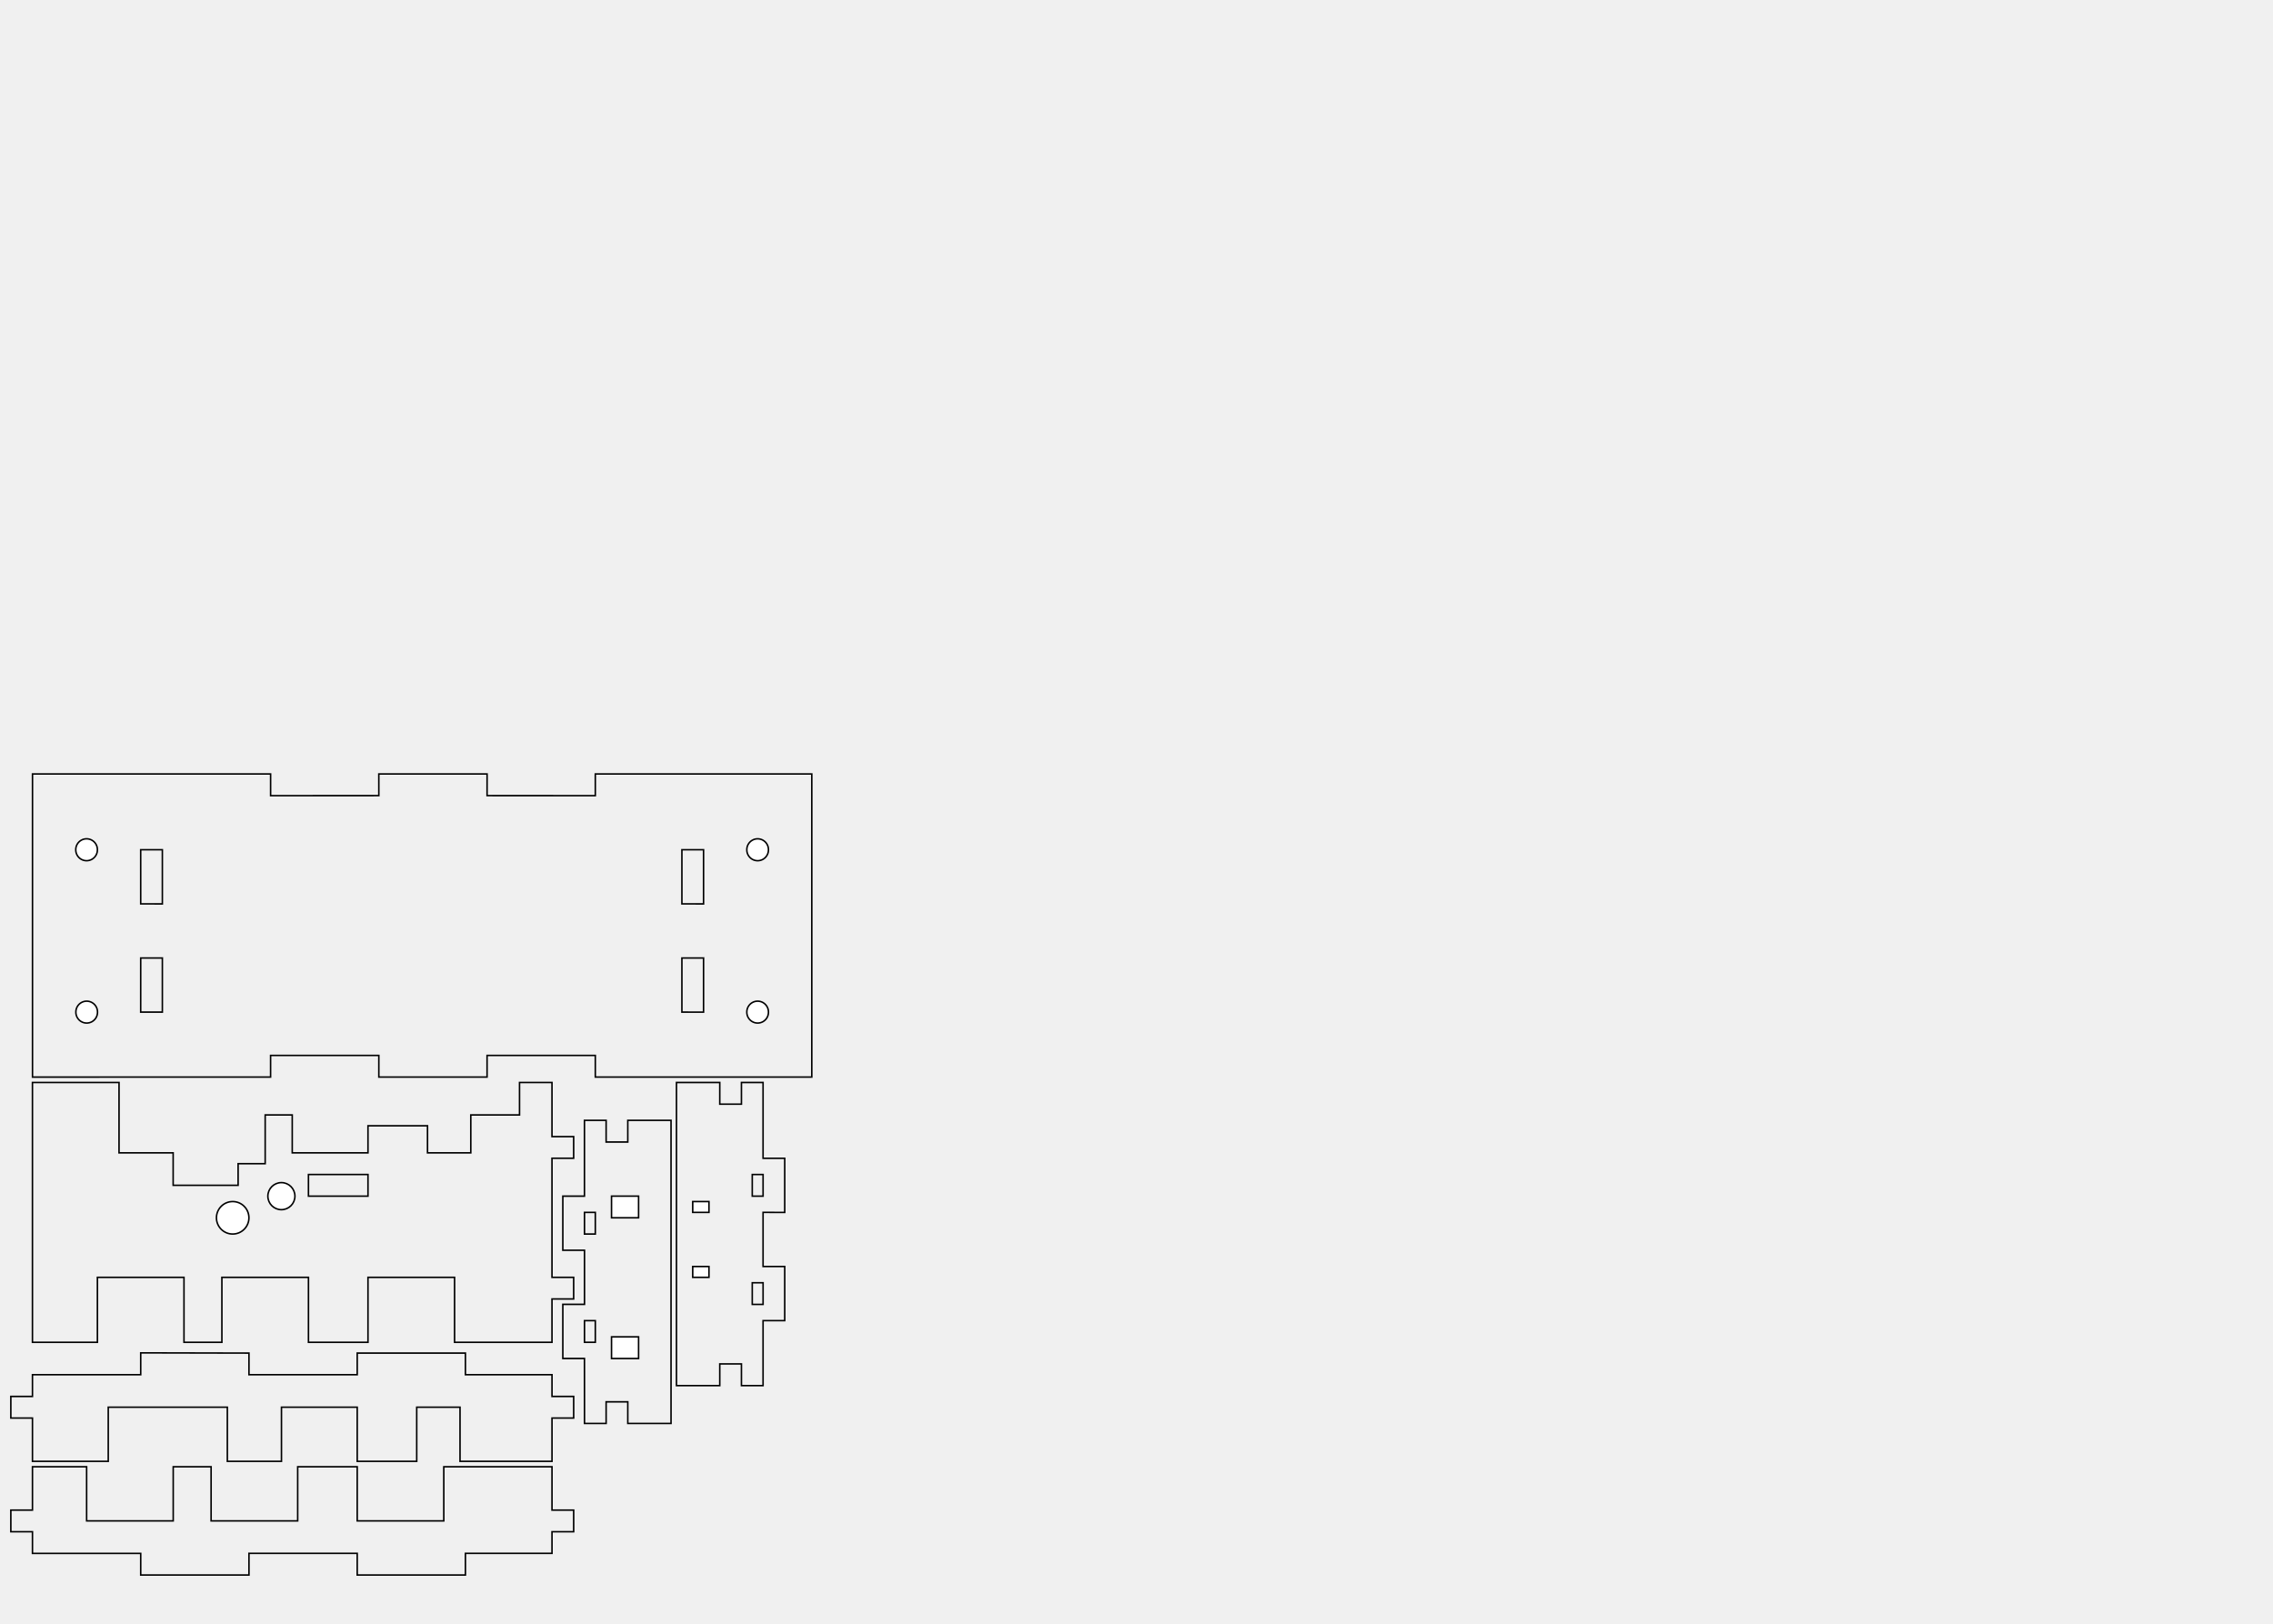
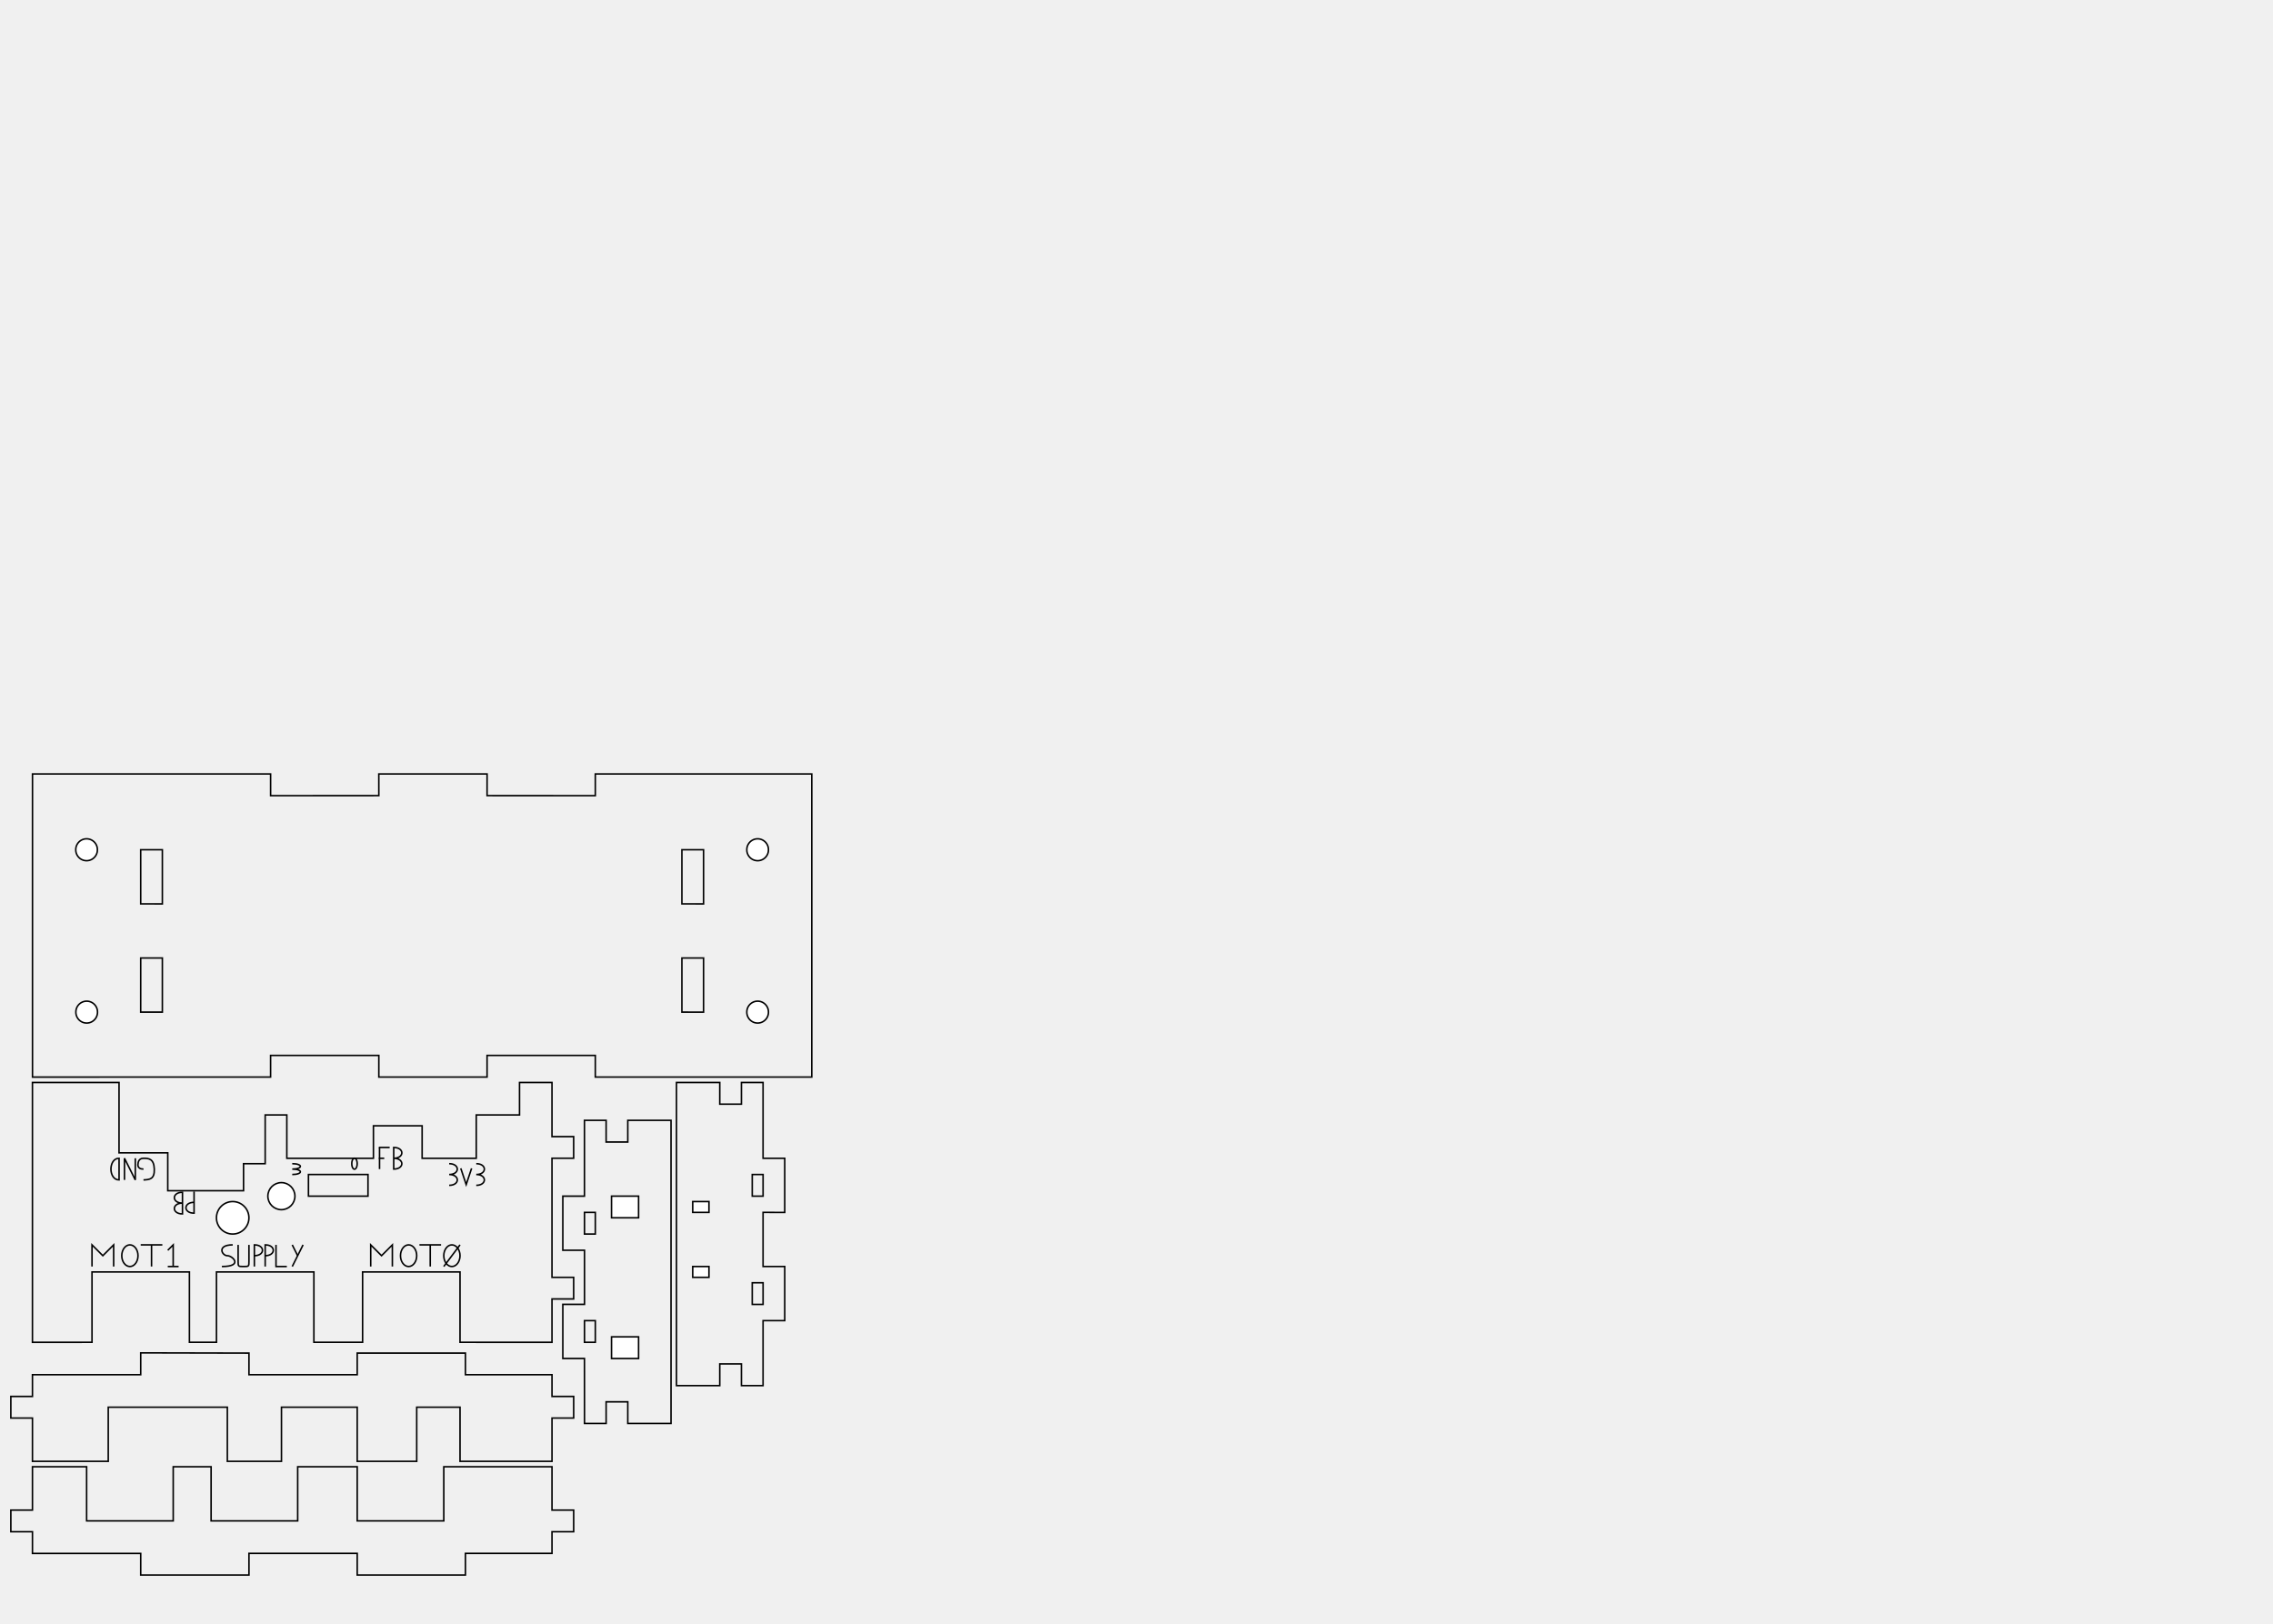
<svg xmlns="http://www.w3.org/2000/svg" width="1488.189" height="1062.992" id="svg2" version="1.0">
  <defs id="defs4">
    </defs>
-   <g id="layer1">
+   <g id="layer1" style="display:inline">
    <path style="fill:none;fill-rule:evenodd;stroke:#000000;stroke-width:1px;stroke-linecap:butt;stroke-linejoin:miter;stroke-opacity:1" d="M 21.276,506.691 L 177.171,506.691 L 177.171,520.875 L 248.029,520.862 L 248.016,506.691 L 318.909,506.691 L 318.895,520.862 L 389.761,520.875 L 389.761,506.691 L 531.498,506.691 L 531.493,705.114 L 389.761,705.114 L 389.761,690.941 L 318.895,690.941 L 318.895,705.114 L 248.029,705.114 L 248.029,690.941 L 177.163,690.941 L 177.163,705.114 L 21.276,705.123 L 21.276,506.691 z" id="path2449" />
    <path style="fill:none;fill-rule:evenodd;stroke:#000000;stroke-width:1px;stroke-linecap:butt;stroke-linejoin:miter;stroke-opacity:1" d="M 92.113,556.299 L 106.297,556.299 L 106.297,591.745 L 92.123,591.729 L 92.113,556.299 z" id="path2451" />
    <path style="fill:none;fill-rule:evenodd;stroke:#000000;stroke-width:1px;stroke-linecap:butt;stroke-linejoin:miter;stroke-opacity:1" d="M 92.123,627.162 L 106.297,627.147 L 106.297,662.582 L 92.113,662.582 L 92.123,627.162 z" id="path2453" />
    <path style="fill:none;fill-rule:evenodd;stroke:#000000;stroke-width:1px;stroke-linecap:butt;stroke-linejoin:miter;stroke-opacity:1" d="M 446.454,556.295 L 460.63,556.299 L 460.63,591.745 L 446.454,591.729 L 446.454,556.295 z" id="path2455" />
    <path style="fill:none;fill-rule:evenodd;stroke:#000000;stroke-width:1px;stroke-linecap:butt;stroke-linejoin:miter;stroke-opacity:1" d="M 446.454,627.162 L 460.63,627.147 L 460.627,662.595 L 446.456,662.582 L 446.454,627.162 z" id="path2457" />
    <path style="fill:#ffffff;stroke:#000000" id="path2459" d="M 545.669,177.165 A 7.087,7.087 0 1 1 531.496,177.165 A 7.087,7.087 0 1 1 545.669,177.165 z" transform="translate(-42.53466,379.1337)" />
    <path style="fill:#ffffff;stroke:#000000" id="path2461" d="M 545.669,177.165 A 7.087,7.087 0 1 1 531.496,177.165 A 7.087,7.087 0 1 1 545.669,177.165 z" transform="translate(-42.53466,485.4172)" />
    <path style="fill:#ffffff;stroke:#000000" id="path2463" d="M 545.669,177.165 A 7.087,7.087 0 1 1 531.496,177.165 A 7.087,7.087 0 1 1 545.669,177.165 z" transform="translate(-481.8247,485.4172)" />
    <path style="fill:#ffffff;stroke:#000000" id="path2465" d="M 545.669,177.165 A 7.087,7.087 0 1 1 531.496,177.165 A 7.087,7.087 0 1 1 545.669,177.165 z" transform="translate(-481.8926,379.1302)" />
-     <path style="fill:none;fill-rule:evenodd;stroke:#000000;stroke-width:1px;stroke-linecap:butt;stroke-linejoin:miter;stroke-opacity:1" d="M 92.125 885.656 L 92.125 899.969 L 21.25 899.969 L 21.25 914.188 L 7.094 914.188 L 7.094 928.344 L 21.25 928.344 L 21.25 956.656 L 70.875 956.656 L 70.875 921.219 L 148.844 921.219 L 148.844 956.656 L 184.281 956.656 L 184.281 921.219 L 233.875 921.219 L 233.875 956.656 L 272.844 956.656 L 272.844 921.219 L 301.188 921.219 L 301.188 956.656 L 361.406 956.656 L 361.406 928.344 L 375.594 928.344 L 375.594 914.188 L 361.406 914.188 L 361.406 899.969 L 304.719 899.969 L 304.719 885.812 L 233.875 885.812 L 233.875 899.969 L 163 899.969 L 163 885.812 L 92.125 885.656 z " id="path2467" />
-     <path style="fill:none;fill-rule:evenodd;stroke:#000000;stroke-width:1px;stroke-linecap:butt;stroke-linejoin:miter;stroke-opacity:1" d="M 21.25 960.219 L 21.25 988.594 L 7.094 988.594 L 7.094 1002.75 L 21.25 1002.75 L 21.25 1016.938 L 92.125 1016.938 L 92.125 1031.094 L 163 1031.094 L 163 1016.906 L 233.875 1016.906 L 233.875 1031.094 L 304.719 1031.094 L 304.719 1016.906 L 361.406 1016.906 L 361.406 1002.75 L 375.594 1002.75 L 375.594 988.594 L 361.406 988.594 L 361.406 960.219 L 290.562 960.219 L 290.562 995.656 L 233.875 995.656 L 233.875 960.219 L 194.906 960.219 L 194.906 995.656 L 138.219 995.656 L 138.219 960.219 L 113.406 960.219 L 113.406 995.656 L 106.312 995.656 L 56.719 995.656 L 56.719 960.219 L 21.25 960.219 z " id="path2469" />
-     <path style="fill:none;fill-rule:evenodd;stroke:#000000;stroke-width:1px;stroke-linecap:butt;stroke-linejoin:miter;stroke-opacity:1" d="M 21.241,708.654 L 21.241,878.748 L 63.773,878.748 L 63.773,836.217 L 120.46,836.217 L 120.46,878.748 L 145.273,878.748 L 145.273,836.217 L 201.96,836.217 L 201.96,878.748 L 240.929,878.748 L 240.929,836.217 L 297.616,836.217 L 297.616,878.748 L 361.398,878.748 L 361.398,850.373 L 375.585,850.373 L 375.585,836.217 L 361.398,836.217 L 361.398,758.248 L 375.585,758.248 L 375.585,744.092 L 361.398,744.092 L 361.398,708.654 L 340.148,708.654 L 340.148,729.904 L 308.241,729.904 L 308.241,754.717 L 279.898,754.717 L 279.898,736.998 L 240.929,736.998 L 240.929,754.717 L 191.335,754.717 L 191.335,729.904 L 173.617,729.904 L 173.617,761.81 L 155.898,761.81 L 155.898,775.967 L 113.367,775.967 L 113.367,754.717 L 77.929,754.717 L 77.929,708.654 L 21.241,708.654 z" id="path2595" />
+     <path style="fill:none;fill-rule:evenodd;stroke:#000000;stroke-width:1px;stroke-linecap:butt;stroke-linejoin:miter;stroke-opacity:1" d="M 92.125,885.656 L 92.125,899.969 L 21.25,899.969 L 21.25,914.188 L 7.094,914.188 L 7.094,928.344 L 21.25,928.344 L 21.25,956.656 L 70.875,956.656 L 70.875,921.219 L 148.844,921.219 L 148.844,956.656 L 184.281,956.656 L 184.281,921.219 L 233.875,921.219 L 233.875,956.656 L 272.844,956.656 L 272.844,921.219 L 301.188,921.219 L 301.188,956.656 L 361.406,956.656 L 361.406,928.344 L 375.594,928.344 L 375.594,914.188 L 361.406,914.188 L 361.406,899.969 L 304.719,899.969 L 304.719,885.812 L 233.875,885.812 L 233.875,899.969 L 163,899.969 L 163,885.812 L 92.125,885.656 z" id="path2467" />
+     <path style="fill:none;fill-rule:evenodd;stroke:#000000;stroke-width:1px;stroke-linecap:butt;stroke-linejoin:miter;stroke-opacity:1" d="M 21.25,960.219 L 21.25,988.594 L 7.094,988.594 L 7.094,1002.75 L 21.25,1002.75 L 21.25,1016.938 L 92.125,1016.938 L 92.125,1031.094 L 163,1031.094 L 163,1016.906 L 233.875,1016.906 L 233.875,1031.094 L 304.719,1031.094 L 304.719,1016.906 L 361.406,1016.906 L 361.406,1002.75 L 375.594,1002.75 L 375.594,988.594 L 361.406,988.594 L 361.406,960.219 L 290.562,960.219 L 290.562,995.656 L 233.875,995.656 L 233.875,960.219 L 194.906,960.219 L 194.906,995.656 L 138.219,995.656 L 138.219,960.219 L 113.406,960.219 L 113.406,995.656 L 106.312,995.656 L 56.719,995.656 L 56.719,960.219 L 21.25,960.219 z" id="path2469" />
+     <path style="fill:none;fill-rule:evenodd;stroke:#000000;stroke-width:1px;stroke-linecap:butt;stroke-linejoin:miter;stroke-opacity:1" d="M 21.241,708.654 L 21.241,878.748 L 60.236,878.74 L 60.236,832.677 L 124.016,832.677 L 124.016,878.74 L 141.732,878.74 L 141.732,832.677 L 205.512,832.677 L 205.512,878.74 L 237.402,878.74 L 237.402,832.677 L 301.181,832.677 L 301.181,878.74 L 361.398,878.748 L 361.398,850.373 L 375.585,850.373 L 375.585,836.217 L 361.398,836.217 L 361.398,758.248 L 375.585,758.248 L 375.585,744.092 L 361.398,744.092 L 361.398,708.654 L 340.148,708.654 L 340.148,729.904 L 311.811,729.921 L 311.811,758.268 L 276.378,758.268 L 276.378,737.008 L 244.488,737.008 L 244.488,758.268 L 187.795,758.268 L 187.795,729.921 L 173.617,729.904 L 173.617,761.81 L 159.449,761.811 L 159.449,779.528 L 109.843,779.528 L 109.843,754.724 L 77.929,754.717 L 77.929,708.654 L 21.241,708.654 z" id="path2595" />
    <path style="fill:#ffffff;stroke:#000000" id="path2684" d="M 1353.543,60.236 A 10.63,10.63 0 1 1 1332.283,60.236 A 10.63,10.63 0 1 1 1353.543,60.236 z" transform="translate(-1190.565,737.0027)" />
    <path style="fill:none;fill-rule:evenodd;stroke:#000000;stroke-width:1px;stroke-linecap:butt;stroke-linejoin:miter;stroke-opacity:1" d="M 201.954,783.066 L 240.931,783.066 L 240.931,768.892 L 201.954,768.892 L 201.954,783.066 z" id="path2690" />
    <path style="fill:#ffffff;stroke:#000000" id="path2698" d="M 783.071,76.181 A 8.858,8.858 0 1 1 765.354,76.181 A 8.858,8.858 0 1 1 783.071,76.181 z" transform="translate(-589.9748,706.8845)" />
+     <path style="fill:none;fill-rule:evenodd;stroke:#000000;stroke-width:1px;stroke-linecap:butt;stroke-linejoin:miter;stroke-opacity:1;display:inline" d="M 382.656,733.438 L 382.656,783.062 L 368.5,783.062 L 368.5,818.5 L 382.688,818.5 L 382.688,853.906 L 368.5,853.906 L 368.5,889.344 L 382.656,889.344 L 382.688,931.875 L 395.906,931.875 L 396.844,931.875 L 396.844,917.719 L 411.031,917.719 L 411.031,931.875 L 439.344,931.875 L 439.344,733.438 L 411.031,733.438 L 411.031,747.625 L 396.844,747.625 L 396.844,733.438 L 382.656,733.438 z" id="path2597" />
+     <rect style="fill:#ffffff;stroke:#000000;display:inline" id="rect2717" width="17.717" height="14.173" x="400.377" y="783.054" />
+     <path style="fill:none;fill-rule:evenodd;stroke:#000000;stroke-width:1px;stroke-linecap:butt;stroke-linejoin:miter;stroke-opacity:1;display:inline" d="M 382.677,793.701 L 382.677,807.874 L 389.764,807.874 L 389.764,793.701 L 382.677,793.701 z" id="path2458" />
+     <path style="fill:none;fill-rule:evenodd;stroke:#000000;stroke-width:1px;stroke-linecap:butt;stroke-linejoin:miter;stroke-opacity:1;display:inline" d="M 382.677,864.567 L 382.677,878.74 L 389.764,878.74 L 389.764,864.567 L 382.677,864.567 z" id="path2460" />
+     <rect style="fill:#ffffff;stroke:#000000;display:inline" id="rect2719" width="17.717" height="14.173" x="400.377" y="875.18" />
+     <rect style="fill:#ffffff;stroke:#000000;display:inline" id="rect2713" width="10.63" height="7.087" x="453.54" y="786.61" />
+     <rect style="fill:#ffffff;stroke:#000000;display:inline" id="rect2715" width="10.63" height="7.087" x="453.54" y="829.13" />
+     <path style="fill:none;fill-rule:evenodd;stroke:#000000;stroke-width:1px;stroke-linecap:butt;stroke-linejoin:miter;stroke-opacity:1;display:inline" d="M 499.606,839.764 L 499.606,853.937 L 492.52,853.937 L 492.52,839.764 L 499.606,839.764 z" id="path2462" />
+     <path style="fill:none;fill-rule:evenodd;stroke:#000000;stroke-width:1px;stroke-linecap:butt;stroke-linejoin:miter;stroke-opacity:1;display:inline" d="M 499.606,768.898 L 499.606,783.071 L 492.52,783.071 L 492.52,768.898 L 499.606,768.898 z" id="path2464" />
+     <path style="fill:none;fill-rule:evenodd;stroke:#000000;stroke-width:1px;stroke-linecap:butt;stroke-linejoin:miter;stroke-opacity:1;display:inline" d="M 442.906,708.656 L 442.906,907.094 L 471.25,907.094 L 471.25,892.906 L 485.438,892.906 L 485.438,907.094 L 499.594,907.094 L 499.594,864.562 L 513.781,864.562 L 513.781,829.125 L 499.594,829.125 L 499.594,793.688 L 513.781,793.719 L 513.781,758.281 L 499.594,758.281 L 499.594,708.656 L 485.438,708.656 L 485.438,722.844 L 471.25,722.844 L 471.25,708.656 L 442.906,708.656 z" id="path2599" />
  </g>
-   <g id="layer2">
+   <g id="layer2" style="display:inline">
    <text xml:space="preserve" style="font-size:40px;font-style:normal;font-variant:normal;font-weight:normal;font-stretch:normal;fill:#000000;fill-opacity:1;stroke:none;stroke-width:1px;stroke-linecap:butt;stroke-linejoin:miter;stroke-opacity:1;font-family:Sans;-inkscape-font-specification:Sans" x="656.786" y="289.421" id="text2705">
      <tspan id="tspan2707" x="656.786" y="289.421" />
    </text>
-     <path style="fill:none;fill-rule:evenodd;stroke:#000000;stroke-width:1px;stroke-linecap:butt;stroke-linejoin:miter;stroke-opacity:1" d="M 442.906 708.656 L 442.906 907.094 L 471.25 907.094 L 471.25 892.906 L 485.438 892.906 L 485.438 907.094 L 499.594 907.094 L 499.594 864.562 L 513.781 864.562 L 513.781 829.125 L 499.594 829.125 L 499.594 793.688 L 513.781 793.719 L 513.781 758.281 L 499.594 758.281 L 499.594 708.656 L 485.438 708.656 L 485.438 722.844 L 471.25 722.844 L 471.25 708.656 L 442.906 708.656 z " id="path2599" />
-     <rect style="fill:#ffffff;stroke:#000000" id="rect2713" width="10.63" height="7.087" x="453.54" y="786.61" />
-     <rect style="fill:#ffffff;stroke:#000000" id="rect2715" width="10.63" height="7.087" x="453.54" y="829.13" />
-     <path style="fill:none;fill-rule:evenodd;stroke:#000000;stroke-width:1px;stroke-linecap:butt;stroke-linejoin:miter;stroke-opacity:1" d="M 382.656 733.438 L 382.656 783.062 L 368.5 783.062 L 368.5 818.5 L 382.688 818.5 L 382.688 853.906 L 368.5 853.906 L 368.5 889.344 L 382.656 889.344 L 382.688 931.875 L 395.906 931.875 L 396.844 931.875 L 396.844 917.719 L 411.031 917.719 L 411.031 931.875 L 439.344 931.875 L 439.344 733.438 L 411.031 733.438 L 411.031 747.625 L 396.844 747.625 L 396.844 733.438 L 382.656 733.438 z " id="path2597" />
-     <rect style="fill:#ffffff;stroke:#000000" id="rect2717" width="17.717" height="14.173" x="400.377" y="783.054" />
-     <rect style="fill:#ffffff;stroke:#000000" id="rect2719" width="17.717" height="14.173" x="400.377" y="875.18" />
-     <path style="fill:none;fill-rule:evenodd;stroke:#000000;stroke-width:1px;stroke-linecap:butt;stroke-linejoin:miter;stroke-opacity:1" d="M 382.677,793.701 L 382.677,807.874 L 389.764,807.874 L 389.764,793.701 L 382.677,793.701 z" id="path2458" />
-     <path style="fill:none;fill-rule:evenodd;stroke:#000000;stroke-width:1px;stroke-linecap:butt;stroke-linejoin:miter;stroke-opacity:1" d="M 382.677,864.567 L 382.677,878.74 L 389.764,878.74 L 389.764,864.567 L 382.677,864.567 z" id="path2460" />
-     <path style="fill:none;fill-rule:evenodd;stroke:#000000;stroke-width:1px;stroke-linecap:butt;stroke-linejoin:miter;stroke-opacity:1" d="M 499.606,839.764 L 499.606,853.937 L 492.52,853.937 L 492.52,839.764 L 499.606,839.764 z" id="path2462" />
-     <path style="fill:none;fill-rule:evenodd;stroke:#000000;stroke-width:1px;stroke-linecap:butt;stroke-linejoin:miter;stroke-opacity:1" d="M 499.606,768.898 L 499.606,783.071 L 492.52,783.071 L 492.52,768.898 L 499.606,768.898 z" id="path2464" />
+     <path style="fill:none;fill-rule:evenodd;stroke:#000000;stroke-width:1px;stroke-linecap:butt;stroke-linejoin:miter;stroke-opacity:1;display:inline" d="M 281.693,814.961 L 281.693,829.134" id="path4016" />
+     <path style="fill:none;fill-rule:evenodd;stroke:#000000;stroke-width:1px;stroke-linecap:butt;stroke-linejoin:miter;stroke-opacity:1;display:inline" d="M 274.606,814.961 L 288.78,814.961" id="path4018" />
+     <path style="fill:none;fill-opacity:1;stroke:#000000;stroke-opacity:1;display:inline" id="path4020" d="M 765.354,205.512 A 5.315,7.087 0 1 1 754.724,205.512 A 5.315,7.087 0 1 1 765.354,205.512 z" transform="translate(-492.5197,616.5354)" />
+     <path style="fill:none;fill-rule:evenodd;stroke:#000000;stroke-width:1px;stroke-linecap:butt;stroke-linejoin:miter;stroke-opacity:1;display:inline" d="M 242.717,829.134 L 242.717,814.961 L 249.803,822.047 L 256.89,814.961 L 256.89,829.134" id="path4022" />
+     <path style="fill:none;fill-opacity:1;stroke:#000000;stroke-opacity:1;display:inline" id="path4040" d="M 765.354,205.512 A 5.315,7.087 0 1 1 754.724,205.512 A 5.315,7.087 0 1 1 765.354,205.512 z" transform="translate(-464.1732,616.5354)" />
+     <path style="fill:none;fill-rule:evenodd;stroke:#000000;stroke-width:1px;stroke-linecap:butt;stroke-linejoin:miter;stroke-opacity:1" d="M 290.551,829.134 L 301.181,814.961 L 301.181,814.961" id="path4042" />
+     <path style="fill:none;fill-rule:evenodd;stroke:#000000;stroke-width:1px;stroke-linecap:butt;stroke-linejoin:miter;stroke-opacity:1;display:inline" d="M 99.213,814.961 L 99.213,829.134" id="path4044" />
+     <path style="fill:none;fill-rule:evenodd;stroke:#000000;stroke-width:1px;stroke-linecap:butt;stroke-linejoin:miter;stroke-opacity:1;display:inline" d="M 92.126,814.961 L 106.299,814.961" id="path4046" />
+     <path style="fill:none;fill-opacity:1;stroke:#000000;stroke-opacity:1;display:inline" id="path4048" d="M 765.354,205.512 A 5.315,7.087 0 1 1 754.724,205.512 A 5.315,7.087 0 1 1 765.354,205.512 z" transform="translate(-675,616.5354)" />
+     <path style="fill:none;fill-rule:evenodd;stroke:#000000;stroke-width:1px;stroke-linecap:butt;stroke-linejoin:miter;stroke-opacity:1;display:inline" d="M 60.236,829.134 L 60.236,814.961 L 67.323,822.047 L 74.409,814.961 L 74.409,829.134" id="path4050" />
+     <path style="fill:none;fill-rule:evenodd;stroke:#000000;stroke-width:1px;stroke-linecap:butt;stroke-linejoin:miter;stroke-opacity:1" d="M 109.843,818.504 L 113.386,814.961 L 113.386,829.134" id="path4056" />
+     <path style="fill:none;fill-rule:evenodd;stroke:#000000;stroke-width:1px;stroke-linecap:butt;stroke-linejoin:miter;stroke-opacity:1" d="M 109.843,829.134 L 116.929,829.134" id="path4058" />
+     <path style="fill:none;fill-rule:evenodd;stroke:#000000;stroke-width:1px;stroke-linecap:butt;stroke-linejoin:miter;stroke-opacity:1;display:inline" d="M 152.363,814.96 C 141.733,814.96 145.276,822.046 148.82,822.046 C 152.363,822.046 159.45,829.133 145.276,829.133" id="path4072" />
+     <path style="fill:none;fill-rule:evenodd;stroke:#000000;stroke-width:1px;stroke-linecap:butt;stroke-linejoin:miter;stroke-opacity:1;display:inline" d="M 155.906,814.96 L 155.906,825.59 C 155.906,829.133 155.906,829.133 159.45,829.133 C 162.993,829.133 162.993,829.133 162.993,825.59 L 162.993,814.96" id="path4074" />
+     <path style="fill:none;fill-rule:evenodd;stroke:#000000;stroke-width:1px;stroke-linecap:butt;stroke-linejoin:miter;stroke-opacity:1;display:inline" d="M 166.536,829.133 L 166.536,814.96 C 173.623,814.96 173.623,822.046 166.536,822.046" id="path4076" />
+     <path style="fill:none;fill-rule:evenodd;stroke:#000000;stroke-width:1px;stroke-linecap:butt;stroke-linejoin:miter;stroke-opacity:1;display:inline" d="M 180.709,814.96 L 180.709,829.133 L 187.796,829.133" id="path4082" />
+     <path style="fill:none;fill-rule:evenodd;stroke:#000000;stroke-width:1px;stroke-linecap:butt;stroke-linejoin:miter;stroke-opacity:1;display:inline" d="M 173.623,829.133 L 173.623,814.96 C 180.709,814.96 180.709,822.046 173.623,822.046" id="path4086" />
+     <path style="fill:none;fill-rule:evenodd;stroke:#000000;stroke-width:1px;stroke-linecap:butt;stroke-linejoin:miter;stroke-opacity:1" d="M 198.426,814.96 L 191.339,829.133" id="path4100" />
+     <path style="fill:none;fill-rule:evenodd;stroke:#000000;stroke-width:1px;stroke-linecap:butt;stroke-linejoin:miter;stroke-opacity:1" d="M 191.339,814.96 L 194.883,822.046" id="path4102" />
+     <path style="fill:none;fill-rule:evenodd;stroke:#000000;stroke-width:1px;stroke-linecap:butt;stroke-linejoin:miter;stroke-opacity:1;display:inline" d="M 93.941,772.441 C 97.831,772.25 101.277,772.112 101.027,765.354 C 100.778,758.597 97.484,758.268 93.941,758.268 C 90.397,758.268 90.397,761.811 90.397,761.811 C 90.397,761.811 89.369,765.354 93.941,765.354 L 93.941,765.354 L 93.941,765.354" id="path4104" />
+     <path style="fill:none;fill-rule:evenodd;stroke:#000000;stroke-width:1px;stroke-linecap:butt;stroke-linejoin:miter;stroke-opacity:1;display:inline" d="M 88.583,758.268 L 88.583,772.441 L 81.496,758.268 L 81.496,772.441" id="path4106" />
+     <path style="fill:none;fill-rule:evenodd;stroke:#000000;stroke-width:1px;stroke-linecap:butt;stroke-linejoin:miter;stroke-opacity:1;display:inline" d="M 77.953,758.268 L 77.953,772.441 C 70.866,772.441 70.866,758.268 77.953,758.268 z" id="path4108" />
+     <path style="fill:none;fill-rule:evenodd;stroke:#000000;stroke-width:1px;stroke-linecap:butt;stroke-linejoin:miter;stroke-opacity:1;display:inline" d="M 127.059,780.028 L 127.059,794.201 C 119.972,794.201 119.972,787.114 127.059,787.114" id="path4110" />
+     <path style="fill:none;fill-rule:evenodd;stroke:#000000;stroke-width:1px;stroke-linecap:butt;stroke-linejoin:miter;stroke-opacity:1;display:inline" d="M 119.472,794.701 L 119.472,780.527 C 112.386,780.527 112.386,787.614 119.472,787.614 C 112.386,787.614 112.386,794.701 119.472,794.701 z" id="path4112" />
+     <path style="fill:none;fill-rule:evenodd;stroke:#000000;stroke-width:1px;stroke-linecap:butt;stroke-linejoin:miter;stroke-opacity:1;display:inline" d="M 248.492,765.354 L 248.492,751.181" id="path4116" />
+     <path style="fill:none;fill-rule:evenodd;stroke:#000000;stroke-width:1px;stroke-linecap:butt;stroke-linejoin:miter;stroke-opacity:1;display:inline" d="M 255.118,751.181 L 248.031,751.181" id="path4118" />
+     <path style="fill:none;fill-rule:evenodd;stroke:#000000;stroke-width:1px;stroke-linecap:butt;stroke-linejoin:miter;stroke-opacity:1;display:inline" d="M 251.575,758.268 L 248.031,758.268" id="path4120" />
+     <path style="fill:none;fill-rule:evenodd;stroke:#000000;stroke-width:1px;stroke-linecap:butt;stroke-linejoin:miter;stroke-opacity:1;display:inline" d="M 257.776,751.181 L 257.776,765.354 C 264.862,765.354 264.862,758.268 257.776,758.268 C 264.862,758.268 264.862,751.181 257.776,751.181 z" id="path4122" />
+     <path style="fill:none;fill-rule:evenodd;stroke:#000000;stroke-width:1px;stroke-linecap:butt;stroke-linejoin:miter;stroke-opacity:1" d="M 191.339,761.811 C 198.425,761.811 198.425,765.354 191.339,765.354 C 198.425,765.354 198.425,768.898 191.339,768.898 L 191.339,768.898" id="path4126" />
+     <path style="opacity:1;fill:none;fill-opacity:1;stroke:#000000;stroke-opacity:1" id="path4128" d="M 233.858,761.811 A 1.772,3.543 0 1 1 230.315,761.811 A 1.772,3.543 0 1 1 233.858,761.811 z" />
+     <path style="fill:none;fill-rule:evenodd;stroke:#000000;stroke-width:1px;stroke-linecap:butt;stroke-linejoin:miter;stroke-opacity:1" d="M 294.094,761.811 C 301.181,761.811 301.181,768.898 294.094,768.898 C 301.181,768.898 301.181,775.984 294.094,775.984" id="path4130" />
+     <path style="fill:none;fill-rule:evenodd;stroke:#000000;stroke-width:1px;stroke-linecap:butt;stroke-linejoin:miter;stroke-opacity:1" d="M 301.681,764.854 L 305.224,775.484 L 308.768,764.854" id="path4136" />
+     <path style="fill:none;fill-rule:evenodd;stroke:#000000;stroke-width:1px;stroke-linecap:butt;stroke-linejoin:miter;stroke-opacity:1" d="M 311.811,761.811 C 318.898,761.811 318.898,768.898 311.811,768.898 C 318.898,768.898 318.898,775.984 311.811,775.984" id="path4138" />
  </g>
</svg>
